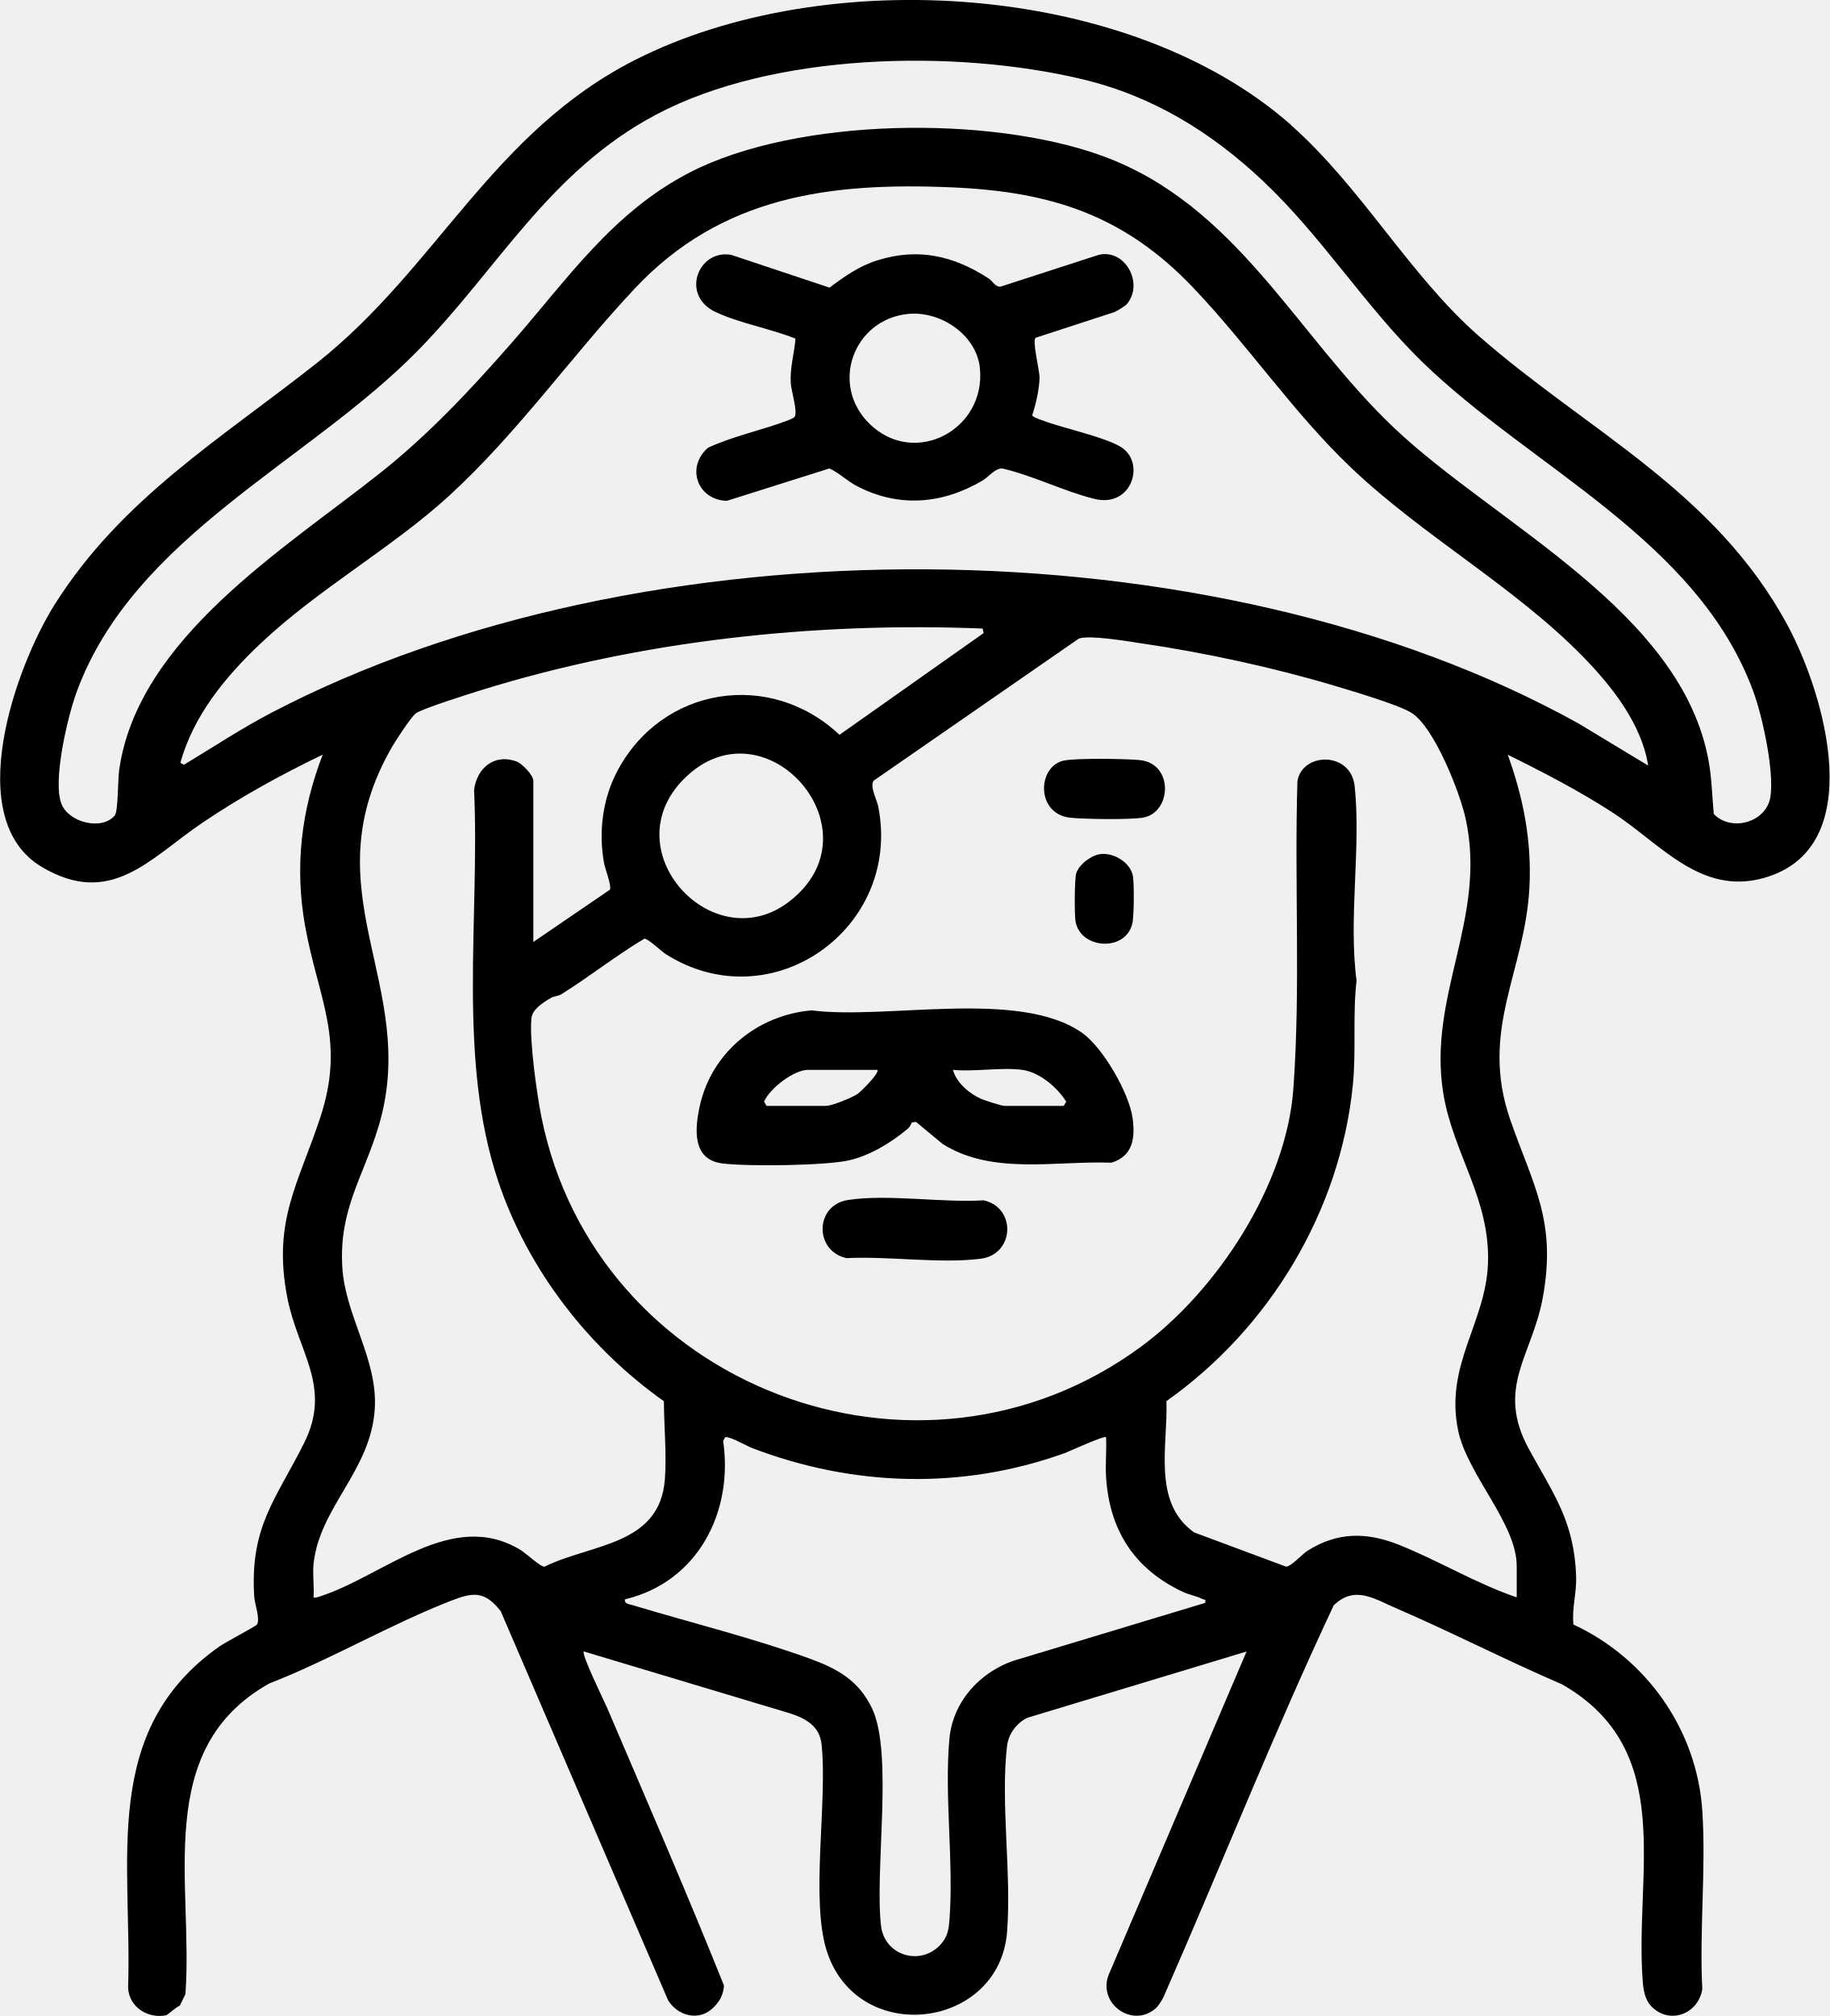
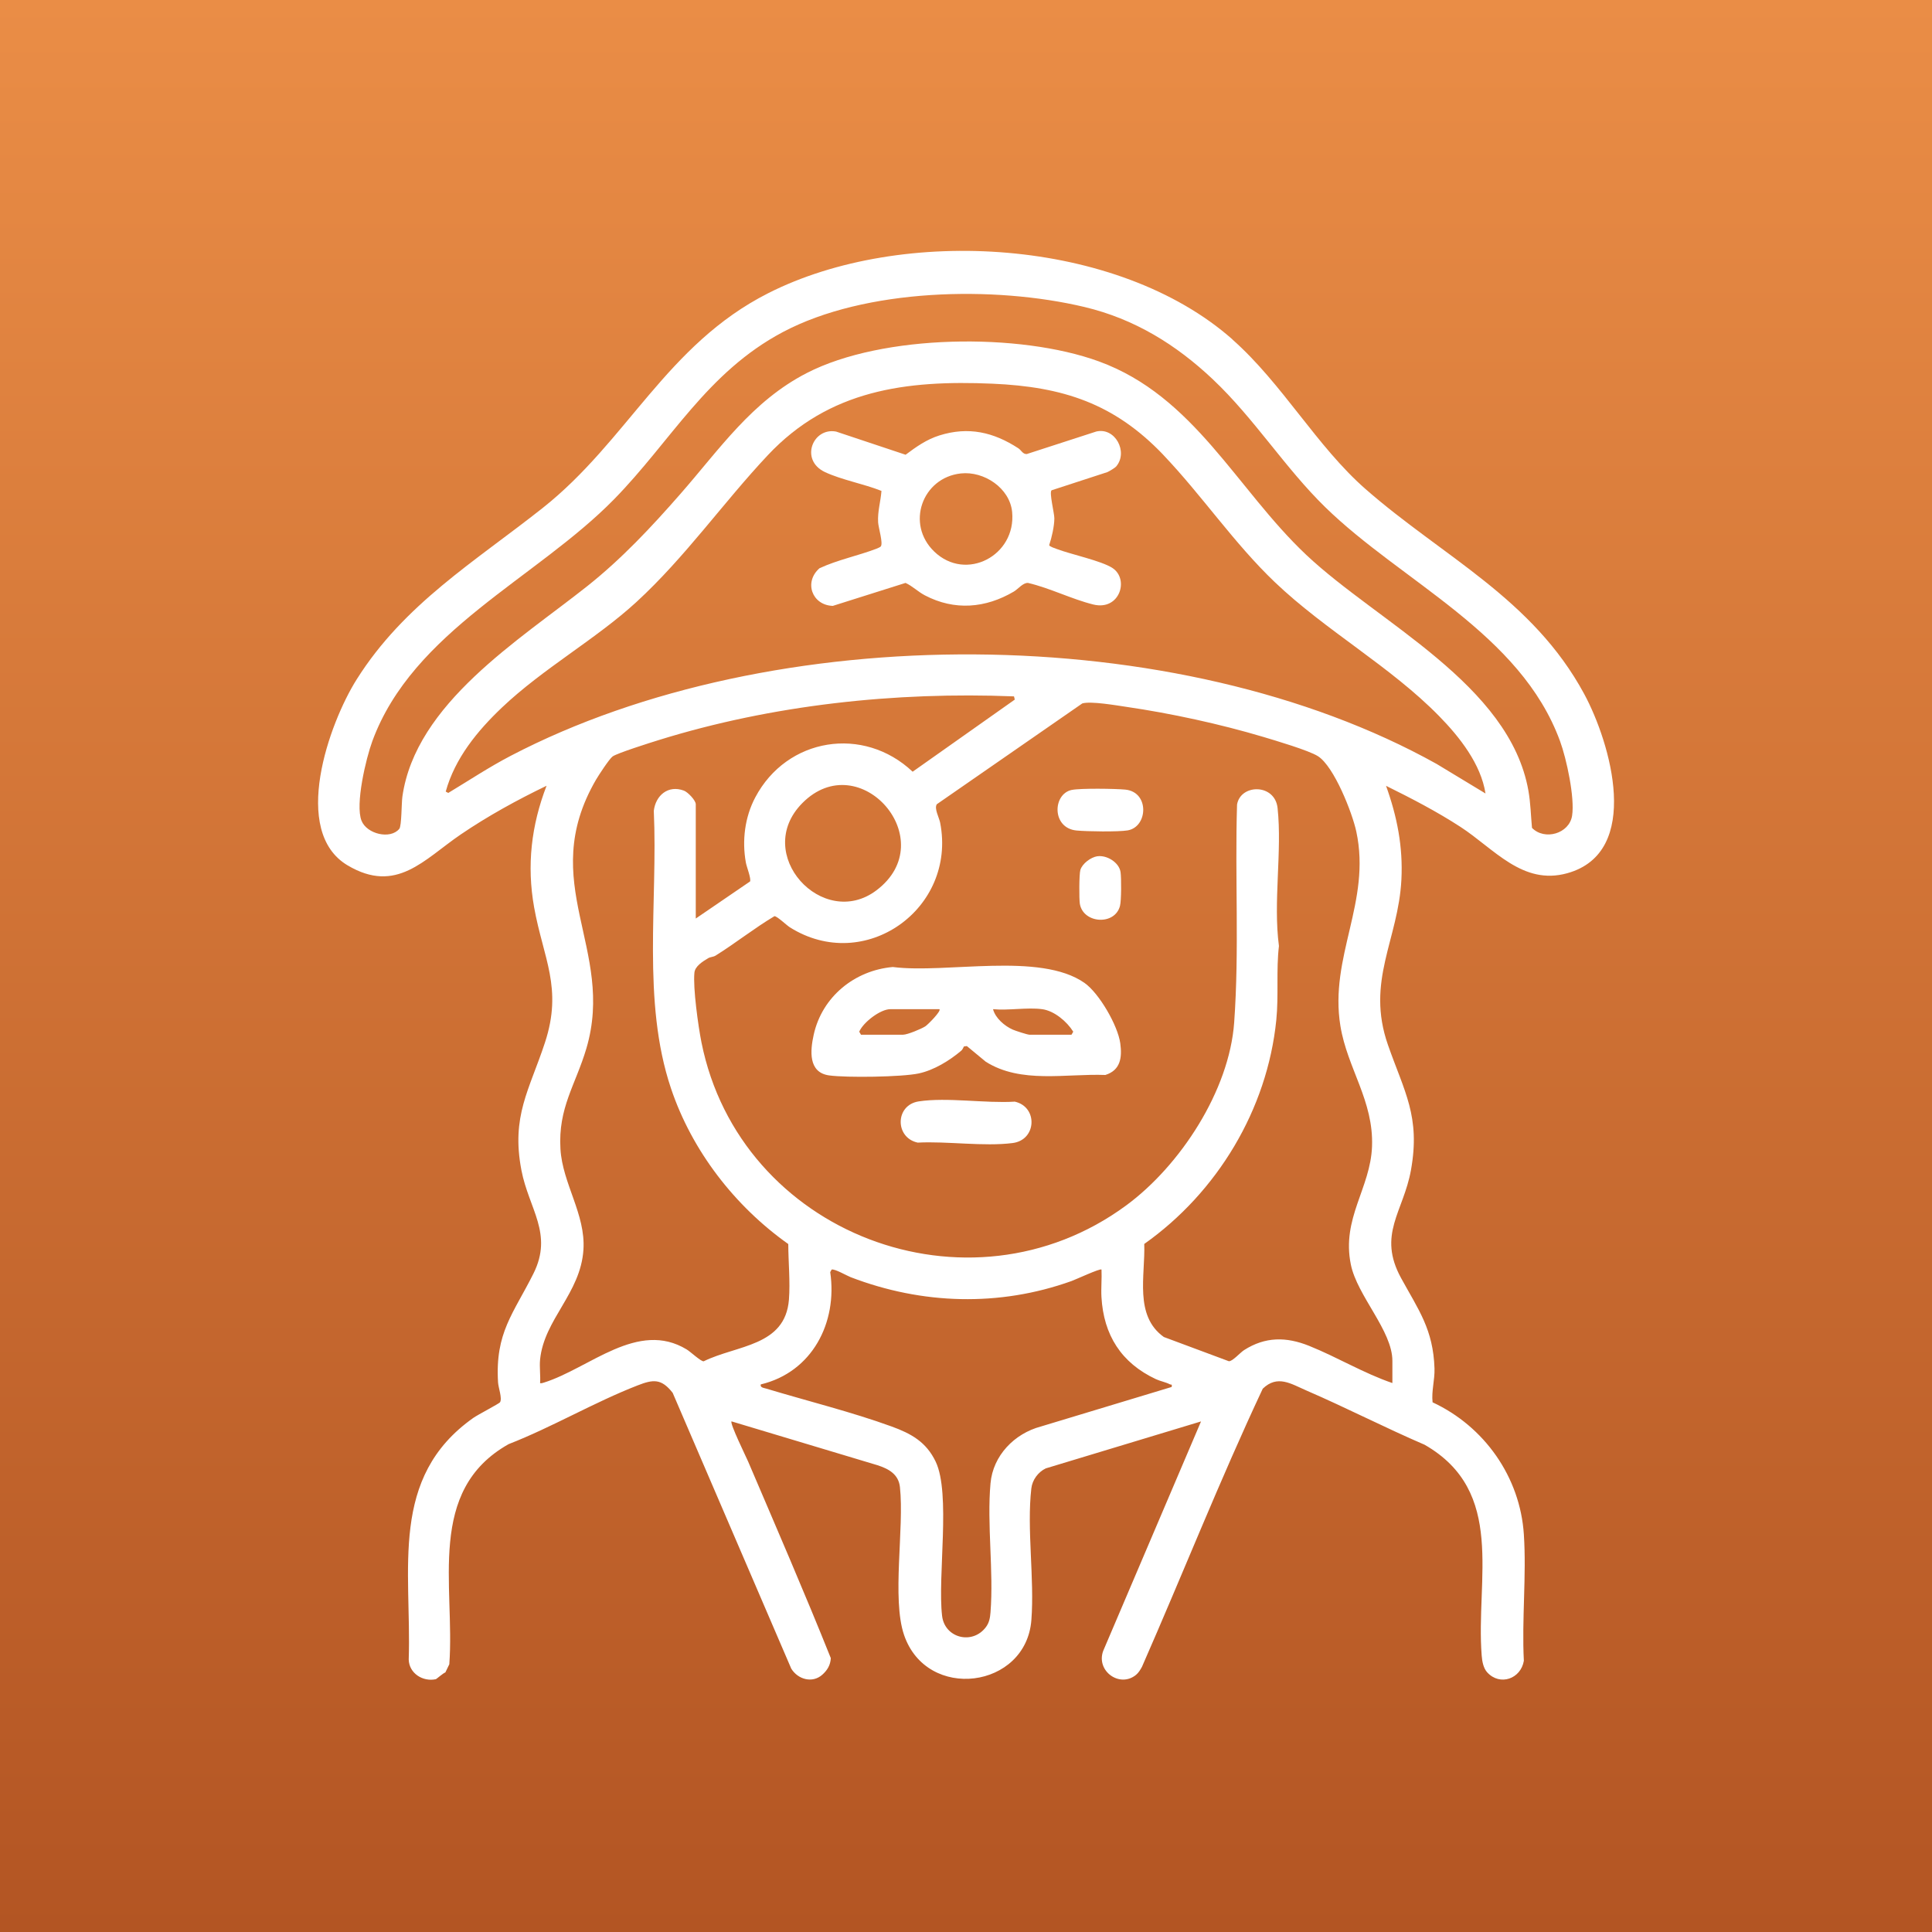
- <svg xmlns="http://www.w3.org/2000/svg" id="Layer_2" data-name="Layer 2" viewBox="0 0 487.58 537.34">
-   <g id="Layer_1-2" data-name="Layer 1">
-     <g>
-       <g>
-         <path d="M344.03,33.33c18.81,16.63,31.69,40.15,50.08,56.24,29.02,25.41,62.89,41.16,82.27,77.09,9.87,18.3,21.94,59.53-6.42,67.38-16.8,4.65-27.45-9.18-40.16-17.44-8.9-5.78-18.49-10.75-27.99-15.44,4.16,11.54,6.41,22.92,5.78,35.3-1.16,22.65-13.46,38.11-5.06,62.14,6.17,17.64,12.28,26.9,8.66,47.06-2.82,15.7-12.72,24.18-3.71,40.63,6.54,11.94,12.1,19.31,12.56,33.99.14,4.35-1.19,8.49-.72,12.72,19.47,9.05,32.92,28.06,34.34,49.65,1.02,15.45-.81,31.99,0,47.55-1.13,6.77-8.96,9.59-13.76,4.38-1.47-1.59-1.94-4.17-2.1-6.3-2.3-28.87,9.23-61.73-21.48-79.32-14.95-6.43-29.49-13.93-44.42-20.38-5.84-2.52-10.91-6.05-16.47-.7-16.12,34.3-30.15,69.8-45.43,104.57-.57,1.06-1.3,2.27-2.24,3.04-6.14,5.04-15.14-1.46-12.36-9l36.81-86.3-58.41,17.66c-2.89,1.39-5.06,4.34-5.43,7.53-1.76,15.22,1.21,33.81.02,49.46-1.96,25.91-39.37,30.76-47.91,5.63-4.65-13.67.12-40.11-1.54-55.58-.52-4.88-4.29-6.9-8.54-8.26l-54.82-16.46c-.7.74,5.42,13.19,6.25,15.11,10.5,24.57,21.18,49.16,31.1,73.92-.14,2.64-1.3,4.56-3.24,6.28-3.7,3.26-9.12,1.76-11.64-2.33l-44.61-103.71c-4.27-5.46-7.36-5.07-13.21-2.79-16.24,6.31-32.14,15.7-48.49,22.07-31.14,17.48-20.16,53.33-22.33,82.79l-1.49,3.08c-.73.18-3.34,2.48-3.55,2.53-4.89,1.08-10.09-2.18-10.23-7.4,1.11-33.93-7.49-68.45,24.35-90.89,1.62-1.14,9.69-5.35,10-5.84.9-1.47-.62-5.49-.74-7.43-1.17-18.74,5.8-25.94,13.31-40.97s-1.73-24.31-4.52-38.86c-3.91-20.39,2.99-30.16,8.85-48,6.76-20.57-.62-31.64-4.07-50.86-2.83-15.79-1.06-30.85,4.68-45.73-11.13,5.37-22.08,11.37-32.31,18.33-13.81,9.4-24.16,22.5-42.52,11.62-21.5-12.74-7.05-53.37,3.39-69.94,17.87-28.37,44.42-44.25,69.95-64.45,31.96-25.29,46.66-61.43,84.83-80.77,50.4-25.55,131.49-20.82,174.73,17.39ZM336.69,48.33c-13.88-13.1-29.52-22.76-48.36-27.24-33.87-8.05-82.35-7.07-113.52,9.48-28.53,15.15-42,40.98-63.41,62.83-29.2,29.81-75.7,49.51-90.95,90.97-2.39,6.49-6.51,23.8-4.06,29.93,2.02,5.02,10.87,7.12,14.21,3.03.89-1.08.81-9.65,1.15-12.05,4.94-35.08,43.97-58.89,69.58-79.22,12.89-10.23,24.12-22.21,34.98-34.62,14.78-16.86,26.92-34.89,47.6-45.52,28.52-14.66,79.99-15.25,109.85-4.37,35.95,13.1,51.71,47.93,77.99,72.72,27.07,25.54,76.52,48.7,83.62,88.7.82,4.63.91,9.34,1.35,14.01,4.74,4.85,14.04,2.19,15.09-4.59s-2.07-21.3-4.54-28.04c-14.88-40.59-59.48-59.8-88.38-88.02-15.18-14.83-26.62-33.29-42.23-48.02ZM317.98,76.66c-18.4-19.27-37.69-25.57-64.24-26.72-32.58-1.41-61.42,2.34-84.51,26.89-16.9,17.98-30.95,38.22-49.43,55.21-15.2,13.96-35.12,25-50.58,39.68-9.26,8.79-17.68,19.06-21.16,31.61l.96.51c7.89-4.75,15.35-9.72,23.49-13.96,98.64-51.47,250.88-51.23,348.33,3.05l18.39,11.12c-1.73-11.1-9.73-21.23-17.45-29.11-18.28-18.67-42.68-32.14-61.76-50.32-15.41-14.69-27.39-32.59-42.05-47.95ZM83.56,416.92c-.28,2.82.21,6.02,0,8.88.53.09.96-.06,1.46-.22,17.19-5.4,35.3-23.63,53.7-12.46,1.48.9,5.38,4.6,6.4,4.45,12.51-6.15,30.66-5.57,32.06-23.19.52-6.63-.23-14.19-.25-20.9-20.14-14.26-36.26-35.09-44.14-58.58-11-32.76-4.89-70.23-6.45-104.33.69-5.8,5.4-9.82,11.33-7.6,1.44.54,4.46,3.62,4.46,5.14v42.96l20.42-13.94c.48-1.07-1.29-5.51-1.57-7.08-1.5-8.28-.41-17.08,3.53-24.53,11.92-22.54,40.73-27.09,59.21-9.66l38.42-27.12-.29-1.21c-44.62-1.78-91.05,3.18-133.75,16.46-2.99.93-15.51,4.87-17.26,6.13-1.23.89-5.28,7.1-6.25,8.76-22.58,38.88,7.44,63.62-3.61,101.03-4.06,13.73-10.67,22.25-9.76,37.8.76,13.06,9.52,24.56,8.65,37.89-1.06,16.43-14.78,26.18-16.31,41.29ZM404.2,425.8v-8.4c0-11.34-13.22-24.4-15.63-36.21-3.56-17.41,7.38-28.61,7.97-44.41.64-17.21-9.26-29.29-11.89-45.27-4.29-26.11,11.68-46.66,5.97-73.17-1.52-7.05-8.35-24.45-14.41-28.31-3.39-2.17-16.09-5.91-20.58-7.26-16.34-4.87-34.69-8.85-51.57-11.31-3.81-.56-13.34-2.22-16.52-1.28l-54.73,37.91c-1.06,1.6.87,4.98,1.26,6.96,6.31,32.36-28.41,57.07-56.58,39.3-1.19-.75-4.83-4.24-5.77-4.16-7.63,4.55-14.61,10.12-22.13,14.82-.87.54-1.97.48-2.84,1-2.08,1.25-4.89,3-5.13,5.42-.58,5.73,1.45,20.22,2.65,26.21,14.41,72.04,100.55,104.88,159.77,61.33,20.34-14.96,38.79-43.14,40.64-68.8,1.96-27.22.24-54.6,1.08-81.96,1.31-7.8,14.25-7.97,15.25,1.32,1.75,16.35-1.7,35.28.51,51.86-1.08,9.22-.06,18.56-.99,27.82-3.39,33.7-22.25,64.86-49.68,84.24.43,11.85-3.87,26.96,7.37,34.99l24.44,9.1c1.31.18,4.28-3.24,5.73-4.16,7.99-5.11,15.87-5.06,24.48-1.61,10.57,4.24,20.57,10.32,31.36,14ZM182.22,207.66c-18.96,19.14,7.71,47.94,27.82,32.85,25.11-18.85-6.26-54.61-27.82-32.85ZM294.75,383.07c-.52-.5-9.71,3.78-11.27,4.33-27.21,9.74-56.2,8.84-83.06-1.45-1.53-.59-5.94-3.18-7.17-2.88l-.54.97c2.81,19.05-6.83,37.63-26.12,42.23-.36,1.18,1.15,1.31,2.02,1.57,15.37,4.63,32.24,8.81,47.2,14.25,7.37,2.68,13.01,5.81,16.56,13.2,5.77,12,.67,43.19,2.43,58.05.99,8.35,11.46,10.99,16.52,4.14,1.24-1.68,1.52-3.44,1.69-5.51,1.22-15.55-1.38-33.02,0-48.49.93-10.47,9.01-18.75,18.94-21.38l49.22-14.87c.23-1.25-.19-.74-.68-1-1.65-.85-3.61-1.16-5.26-1.94-13.02-6.1-19.67-16.59-20.48-30.88-.19-3.42.18-6.92.02-10.34Z" />
-         <g>
-           <path d="M288.34,275.26c5.53,3.86,12.58,16.05,13.49,22.74.73,5.32.11,10.12-5.61,11.9-14.93-.55-31.77,3.37-44.99-4.98l-7.12-5.89-1.1.15c-.31.55-.51,1.17-1.02,1.6-4.41,3.74-10.26,7.31-15.95,8.54-6.32,1.37-27.18,1.65-33.72.75-7.97-1.09-7.13-9.41-5.82-15.33,3.16-14.23,15.34-24.17,29.76-25.44,20.09,2.58,55.26-5.76,72.08,5.96ZM233.8,285.16h-18.48c-3.75,0-10.18,4.92-11.7,8.47l.66,1.13h15.84c1.61,0,6.85-2.17,8.37-3.15.9-.58,6.07-5.75,5.31-6.45ZM272.44,285.16c-5.59-.75-12.71.56-18.48,0,.88,3.37,4.35,6.33,7.43,7.69.95.42,5.52,1.91,6.25,1.91h15.84l.66-1.13c-2.36-3.8-7.13-7.86-11.7-8.47Z" />
-           <path d="M226,319.84c10.69-1.63,25.08.79,36.14.09,8.77,1.96,8.26,14.42-.8,15.57-10.86,1.38-24.59-.74-35.73-.16-8.64-1.86-8.52-14.14.39-15.5Z" />
-           <g>
-             <path d="M283.59,202.71c3.34-.68,16.29-.48,20.07-.13,9.24.87,8.6,14.07.92,15.35-3.56.59-15.33.41-19.19.04-9.44-.89-9.03-13.8-1.79-15.27Z" />
-             <path d="M293.2,227.66c3.53-.52,8.16,2.26,8.73,5.93.33,2.15.31,10.71-.2,12.7-1.9,7.51-13.87,6.69-15.11-.76-.3-1.81-.28-11.13.19-12.72.71-2.39,3.95-4.8,6.38-5.16Z" />
-           </g>
-         </g>
-       </g>
-       <path d="M300.36,81.01c-.45.54-2.6,1.83-3.35,2.17l-21,6.84c-1.02.68,1.03,8.62,1.02,10.58-.02,2.96-.99,7.27-1.95,10.06.12.53,2.24,1.21,2.88,1.45,5.33,2.02,16.82,4.44,20.94,7.15,6.4,4.21,2.7,16.18-7.25,13.71-8.14-2.02-16.29-6.19-24.55-8.11-1.9-.08-3.71,2.31-5.32,3.26-10.64,6.27-22.3,7.25-33.43,1.43-2.64-1.38-4.72-3.52-7.31-4.69l-27.36,8.64c-7.81-.26-10.97-8.95-5-14.16,6.86-3.18,14.42-4.67,21.45-7.35.4-.15,1.36-.58,1.58-.82,1.01-1.12-.87-7.07-.98-9.1-.23-4.18.95-7.73,1.26-11.81-6.57-2.64-14.97-4.13-21.26-7.08-9.58-4.51-4.56-16.9,4.2-15.23l26.14,8.71c4-2.99,7.88-5.74,12.71-7.26,10.93-3.43,20.36-1.25,29.72,4.84,1.09.71,1.64,2.24,3.15,2.16l26.14-8.47c7.13-1.69,12.07,7.68,7.55,13.07ZM241.85,83.69c-14.53,1.58-20.8,19.01-9.99,29.4,11.93,11.46,30.86,1.48,29.29-14.89-.87-9.02-10.59-15.46-19.3-14.51Z" />
-     </g>
+ <svg xmlns="http://www.w3.org/2000/svg" width="1440" height="1440" viewBox="0 0 1440 1440" fill="none">
+   <rect width="1440" height="1440" fill="url(#paint0_linear_672_3503)" />
+   <g clip-path="url(#clip0_672_3503)">
+     <path d="M918.594 253.06C955.861 286.02 981.379 332.636 1017.81 364.526C1075.31 414.889 1142.41 446.105 1180.81 517.318C1200.36 553.588 1224.28 635.305 1168.09 650.864C1134.8 660.08 1113.7 632.669 1088.52 616.298C1070.89 604.842 1051.89 594.992 1033.07 585.696C1041.31 608.568 1045.77 631.123 1044.52 655.66C1042.22 700.552 1017.85 731.194 1034.5 778.821C1046.72 813.783 1058.82 832.136 1051.65 872.093C1046.07 903.21 1026.45 920.018 1044.3 952.621C1057.26 976.286 1068.27 990.893 1069.19 1019.99C1069.46 1028.61 1066.83 1036.82 1067.76 1045.2C1106.33 1063.14 1132.98 1100.81 1135.79 1143.61C1137.82 1174.23 1134.19 1207.01 1135.79 1237.85C1133.56 1251.27 1118.04 1256.86 1108.53 1246.53C1105.62 1243.38 1104.69 1238.26 1104.37 1234.04C1099.82 1176.82 1122.66 1111.7 1061.82 1076.83C1032.2 1064.09 1003.39 1049.22 973.811 1036.44C962.24 1031.44 952.196 1024.45 941.18 1035.05C909.243 1103.03 881.446 1173.39 851.174 1242.31C850.044 1244.41 848.598 1246.81 846.736 1248.33C834.571 1258.32 816.74 1245.44 822.248 1230.5L895.176 1059.45L779.454 1094.45C773.728 1097.21 769.429 1103.05 768.696 1109.38C765.209 1139.54 771.093 1176.39 768.735 1207.41C764.852 1258.76 690.735 1268.37 673.815 1218.56C664.603 1191.47 674.053 1139.07 670.764 1108.41C669.734 1098.73 662.265 1094.73 653.845 1092.03L545.235 1059.41C543.848 1060.88 555.973 1085.55 557.617 1089.36C578.42 1138.06 599.579 1186.79 619.233 1235.87C618.956 1241.1 616.657 1244.9 612.814 1248.31C605.483 1254.77 594.745 1251.8 589.752 1243.7L501.371 1038.14C492.911 1027.32 486.789 1028.1 475.199 1032.61C443.024 1045.12 411.522 1063.73 379.13 1076.36C317.435 1111 339.188 1182.06 334.889 1240.45L331.937 1246.55C330.491 1246.91 325.32 1251.46 324.904 1251.56C315.216 1253.7 304.913 1247.24 304.636 1236.9C306.835 1169.65 289.797 1101.23 352.879 1056.75C356.088 1054.5 372.077 1046.15 372.691 1045.18C374.474 1042.27 371.462 1034.3 371.225 1030.45C368.907 993.311 382.716 979.041 397.595 949.252C412.473 919.463 394.167 901.07 388.639 872.232C380.893 831.819 394.563 812.455 406.173 777.097C419.566 736.327 404.945 714.387 398.11 676.293C392.503 644.997 396.01 615.149 407.382 585.657C385.331 596.3 363.637 608.192 343.369 621.986C316.008 640.617 295.503 666.581 259.128 645.017C216.531 619.767 245.16 539.238 265.844 506.397C301.248 450.168 353.849 418.694 404.43 378.658C467.749 328.534 496.873 256.905 572.496 218.573C672.349 167.933 833.006 177.308 918.673 253.04L918.594 253.06ZM904.052 282.789C876.553 256.825 845.567 237.679 808.241 228.8C741.137 212.845 645.088 214.787 583.333 247.589C526.809 277.616 500.122 328.811 457.705 372.117C399.853 431.2 307.727 470.246 277.513 552.419C272.778 565.282 264.615 599.59 269.469 611.74C273.472 621.689 291.005 625.851 297.623 617.745C299.386 615.604 299.227 598.619 299.901 593.862C309.688 524.334 387.015 477.143 437.754 436.849C463.292 416.573 485.541 392.829 507.057 368.233C536.339 334.816 560.391 299.081 601.362 278.013C657.867 248.957 759.84 247.788 818.999 269.352C890.223 295.316 921.447 364.348 973.513 413.481C1027.14 464.101 1125.12 510.004 1139.18 589.284C1140.81 598.46 1140.99 607.795 1141.86 617.051C1151.25 626.664 1169.67 621.392 1171.75 607.954C1173.83 594.516 1167.65 565.738 1162.76 552.379C1133.28 471.93 1044.92 433.856 987.659 377.925C957.585 348.532 934.919 311.944 903.993 282.75L904.052 282.789ZM866.984 338.939C830.529 300.746 792.312 288.26 739.71 285.98C675.163 283.186 618.024 290.618 572.278 339.276C538.796 374.912 510.96 415.027 474.347 448.701C444.232 476.37 404.767 498.251 374.137 527.347C355.791 544.768 339.109 565.123 332.214 589.997L334.116 591.008C349.748 581.594 364.528 571.743 380.655 563.339C576.082 461.327 877.702 461.802 1070.77 569.384L1107.21 591.424C1103.78 569.424 1087.93 549.347 1072.63 533.729C1036.42 496.725 988.075 470.028 950.274 433.995C919.743 404.88 896.008 369.402 866.964 338.959L866.984 338.939ZM402.548 1013.33C401.993 1018.92 402.964 1025.26 402.548 1030.93C403.598 1031.11 404.45 1030.81 405.44 1030.49C439.497 1019.79 475.377 983.659 511.831 1005.8C514.764 1007.58 522.49 1014.91 524.511 1014.62C549.296 1002.43 585.255 1003.58 588.029 968.655C589.059 955.515 587.573 940.531 587.533 927.232C547.632 898.969 515.695 857.684 500.083 811.127C478.289 746.197 490.395 671.932 487.304 604.347C488.671 592.851 498.002 584.884 509.751 589.284C512.604 590.354 518.587 596.458 518.587 599.471V684.617L559.044 656.988C559.995 654.868 556.488 646.068 555.933 642.956C552.961 626.545 555.121 609.103 562.927 594.338C586.543 549.664 643.622 540.646 680.234 575.192L756.353 521.44L755.778 519.042C667.376 515.514 575.389 525.345 490.791 551.666C484.867 553.509 460.062 561.318 456.595 563.815C454.158 565.579 446.134 577.887 444.212 581.177C399.477 658.237 458.953 707.271 437.06 781.417C429.017 808.63 415.921 825.516 417.724 856.336C419.229 882.221 436.585 905.014 434.861 931.434C432.761 963.998 405.579 983.322 402.548 1013.27V1013.33ZM1037.8 1030.93V1014.28C1037.8 991.805 1011.61 965.92 1006.84 942.513C999.784 908.007 1021.46 885.808 1022.63 854.493C1023.9 820.383 1004.28 796.441 999.071 764.769C990.572 713.019 1022.21 672.289 1010.9 619.747C1007.89 605.774 994.356 571.287 982.35 563.637C975.633 559.336 950.472 551.923 941.576 549.248C909.203 539.595 872.848 531.707 839.405 526.831C831.857 525.721 812.976 522.431 806.675 524.294L698.244 599.431C696.144 602.603 699.967 609.302 700.74 613.226C713.241 677.363 644.454 726.338 588.643 691.118C586.285 689.632 579.074 682.714 577.211 682.873C562.095 691.891 548.266 702.931 533.367 712.246C531.643 713.316 529.464 713.197 527.74 714.228C523.62 716.705 518.052 720.174 517.577 724.97C516.428 736.327 520.45 765.046 522.827 776.918C551.376 919.7 722.038 984.789 839.366 898.473C879.663 868.823 916.217 812.97 919.882 762.113C923.765 708.163 920.358 653.896 922.022 599.669C924.617 584.21 950.254 583.873 952.235 602.285C955.702 634.691 948.867 672.21 953.246 705.071C951.106 723.345 953.127 741.857 951.284 760.21C944.568 827.003 907.202 888.762 852.858 927.172C853.709 950.659 845.19 980.607 867.459 996.522L915.88 1014.56C918.475 1014.91 924.36 1008.14 927.232 1006.31C943.062 996.185 958.674 996.284 975.732 1003.12C996.674 1011.53 1016.49 1023.58 1037.86 1030.87L1037.8 1030.93ZM598.014 598.579C560.45 636.514 613.289 693.596 653.131 663.687C702.88 626.327 640.729 555.451 598.014 598.579ZM820.96 946.239C819.93 945.248 801.722 953.731 798.632 954.821C744.723 974.126 687.288 972.342 634.072 951.947C631.041 950.778 622.304 945.645 619.867 946.239L618.797 948.162C624.364 985.919 605.265 1022.74 567.048 1031.86C566.334 1034.2 569.326 1034.46 571.05 1034.97C601.501 1044.15 634.924 1052.43 664.563 1063.22C679.165 1068.53 690.339 1074.73 697.372 1089.38C708.804 1113.16 698.699 1174.98 702.186 1204.43C704.148 1220.98 724.891 1226.21 734.916 1212.64C737.373 1209.31 737.927 1205.82 738.264 1201.72C740.681 1170.9 735.53 1136.27 738.264 1105.61C740.107 1084.86 756.115 1068.45 775.788 1063.24L873.304 1033.76C873.759 1031.29 872.927 1032.3 871.956 1031.78C868.687 1030.1 864.804 1029.48 861.535 1027.94C835.74 1015.85 822.565 995.055 820.96 966.733C820.584 959.955 821.317 953.018 821 946.239H820.96Z" fill="white" />
+     <path d="M808.262 732.561C819.218 740.212 833.186 764.372 834.989 777.632C836.435 788.176 835.207 797.689 823.874 801.217C794.295 800.127 760.931 807.897 734.739 791.347L720.633 779.673L718.454 779.97C717.84 781.06 717.444 782.289 716.433 783.142C707.696 790.554 696.106 797.63 684.833 800.068C672.311 802.783 630.983 803.338 618.026 801.554C602.236 799.394 603.9 782.904 606.496 771.17C612.756 742.967 636.887 723.266 665.456 720.749C705.259 725.862 774.938 709.332 808.262 732.561ZM700.207 752.183H663.594C656.165 752.183 643.425 761.934 640.414 768.97L641.722 771.21H673.104C676.294 771.21 686.675 766.909 689.687 764.967C691.47 763.817 701.713 753.57 700.207 752.183ZM776.761 752.183C765.686 750.696 751.58 753.293 740.148 752.183C741.892 758.862 748.767 764.729 754.869 767.424C756.751 768.257 765.805 771.21 767.251 771.21H798.634L799.941 768.97C795.266 761.439 785.815 753.392 776.761 752.183Z" fill="white" />
+     <path d="M684.756 820.918C705.935 817.688 734.445 822.484 756.357 821.097C773.732 824.981 772.722 849.677 754.772 851.956C733.256 854.691 706.054 850.489 683.983 851.639C666.866 847.952 667.103 823.614 684.756 820.918Z" fill="white" />
+     <path d="M798.855 588.768C805.472 587.421 831.129 587.817 838.618 588.511C856.924 590.235 855.656 616.397 840.441 618.934C833.388 620.103 810.069 619.747 802.421 619.013C783.719 617.249 784.531 591.662 798.875 588.748L798.855 588.768Z" fill="white" />
+     <path d="M817.892 638.219C824.886 637.188 834.059 642.698 835.188 649.972C835.842 654.233 835.802 671.199 834.792 675.143C831.027 690.028 807.312 688.403 804.856 673.637C804.261 670.05 804.301 651.577 805.232 648.426C806.639 643.689 813.058 638.913 817.872 638.199L817.892 638.219Z" fill="white" />
+     <path d="M832.074 347.561C831.182 348.631 826.923 351.188 825.437 351.862L783.831 365.418C781.811 366.766 785.872 382.503 785.852 386.388C785.813 392.254 783.891 400.797 781.989 406.326C782.227 407.377 786.427 408.725 787.695 409.2C798.255 413.204 821.019 418 829.181 423.372C841.861 431.716 834.531 455.44 814.818 450.545C798.691 446.541 782.544 438.276 766.179 434.471C762.415 434.312 758.829 439.049 755.639 440.932C734.559 453.359 711.458 455.301 689.407 443.766C684.176 441.031 680.055 436.79 674.924 434.471L620.718 451.595C605.245 451.08 598.984 433.856 610.812 423.53C624.403 417.227 639.381 414.274 653.309 408.963C654.102 408.665 656.004 407.813 656.439 407.337C658.44 405.117 654.716 393.325 654.498 389.301C654.042 381.017 656.38 373.98 656.994 365.894C643.978 360.662 627.335 357.708 614.874 351.862C595.894 342.923 605.839 318.366 623.195 321.676L674.984 338.939C682.908 333.013 690.596 327.562 700.165 324.55C721.819 317.752 740.502 322.072 759.046 334.143C761.206 335.55 762.296 338.582 765.287 338.424L817.076 321.636C831.202 318.287 840.989 336.858 832.034 347.541L832.074 347.561ZM716.153 352.872C687.366 356.004 674.944 390.55 696.361 411.143C719.997 433.856 757.501 414.076 754.391 381.631C752.667 363.753 733.41 350.989 716.153 352.872Z" fill="white" />
  </g>
+   <defs>
+     <linearGradient id="paint0_linear_672_3503" x1="720" y1="0" x2="720" y2="1440" gradientUnits="userSpaceOnUse">
+       <stop stop-color="#EA8D46" />
+       <stop offset="1" stop-color="#B35523" />
+     </linearGradient>
+     <clipPath id="clip0_672_3503">
+       <rect width="966" height="1065" fill="white" transform="translate(237 187)" />
+     </clipPath>
+   </defs>
</svg>
